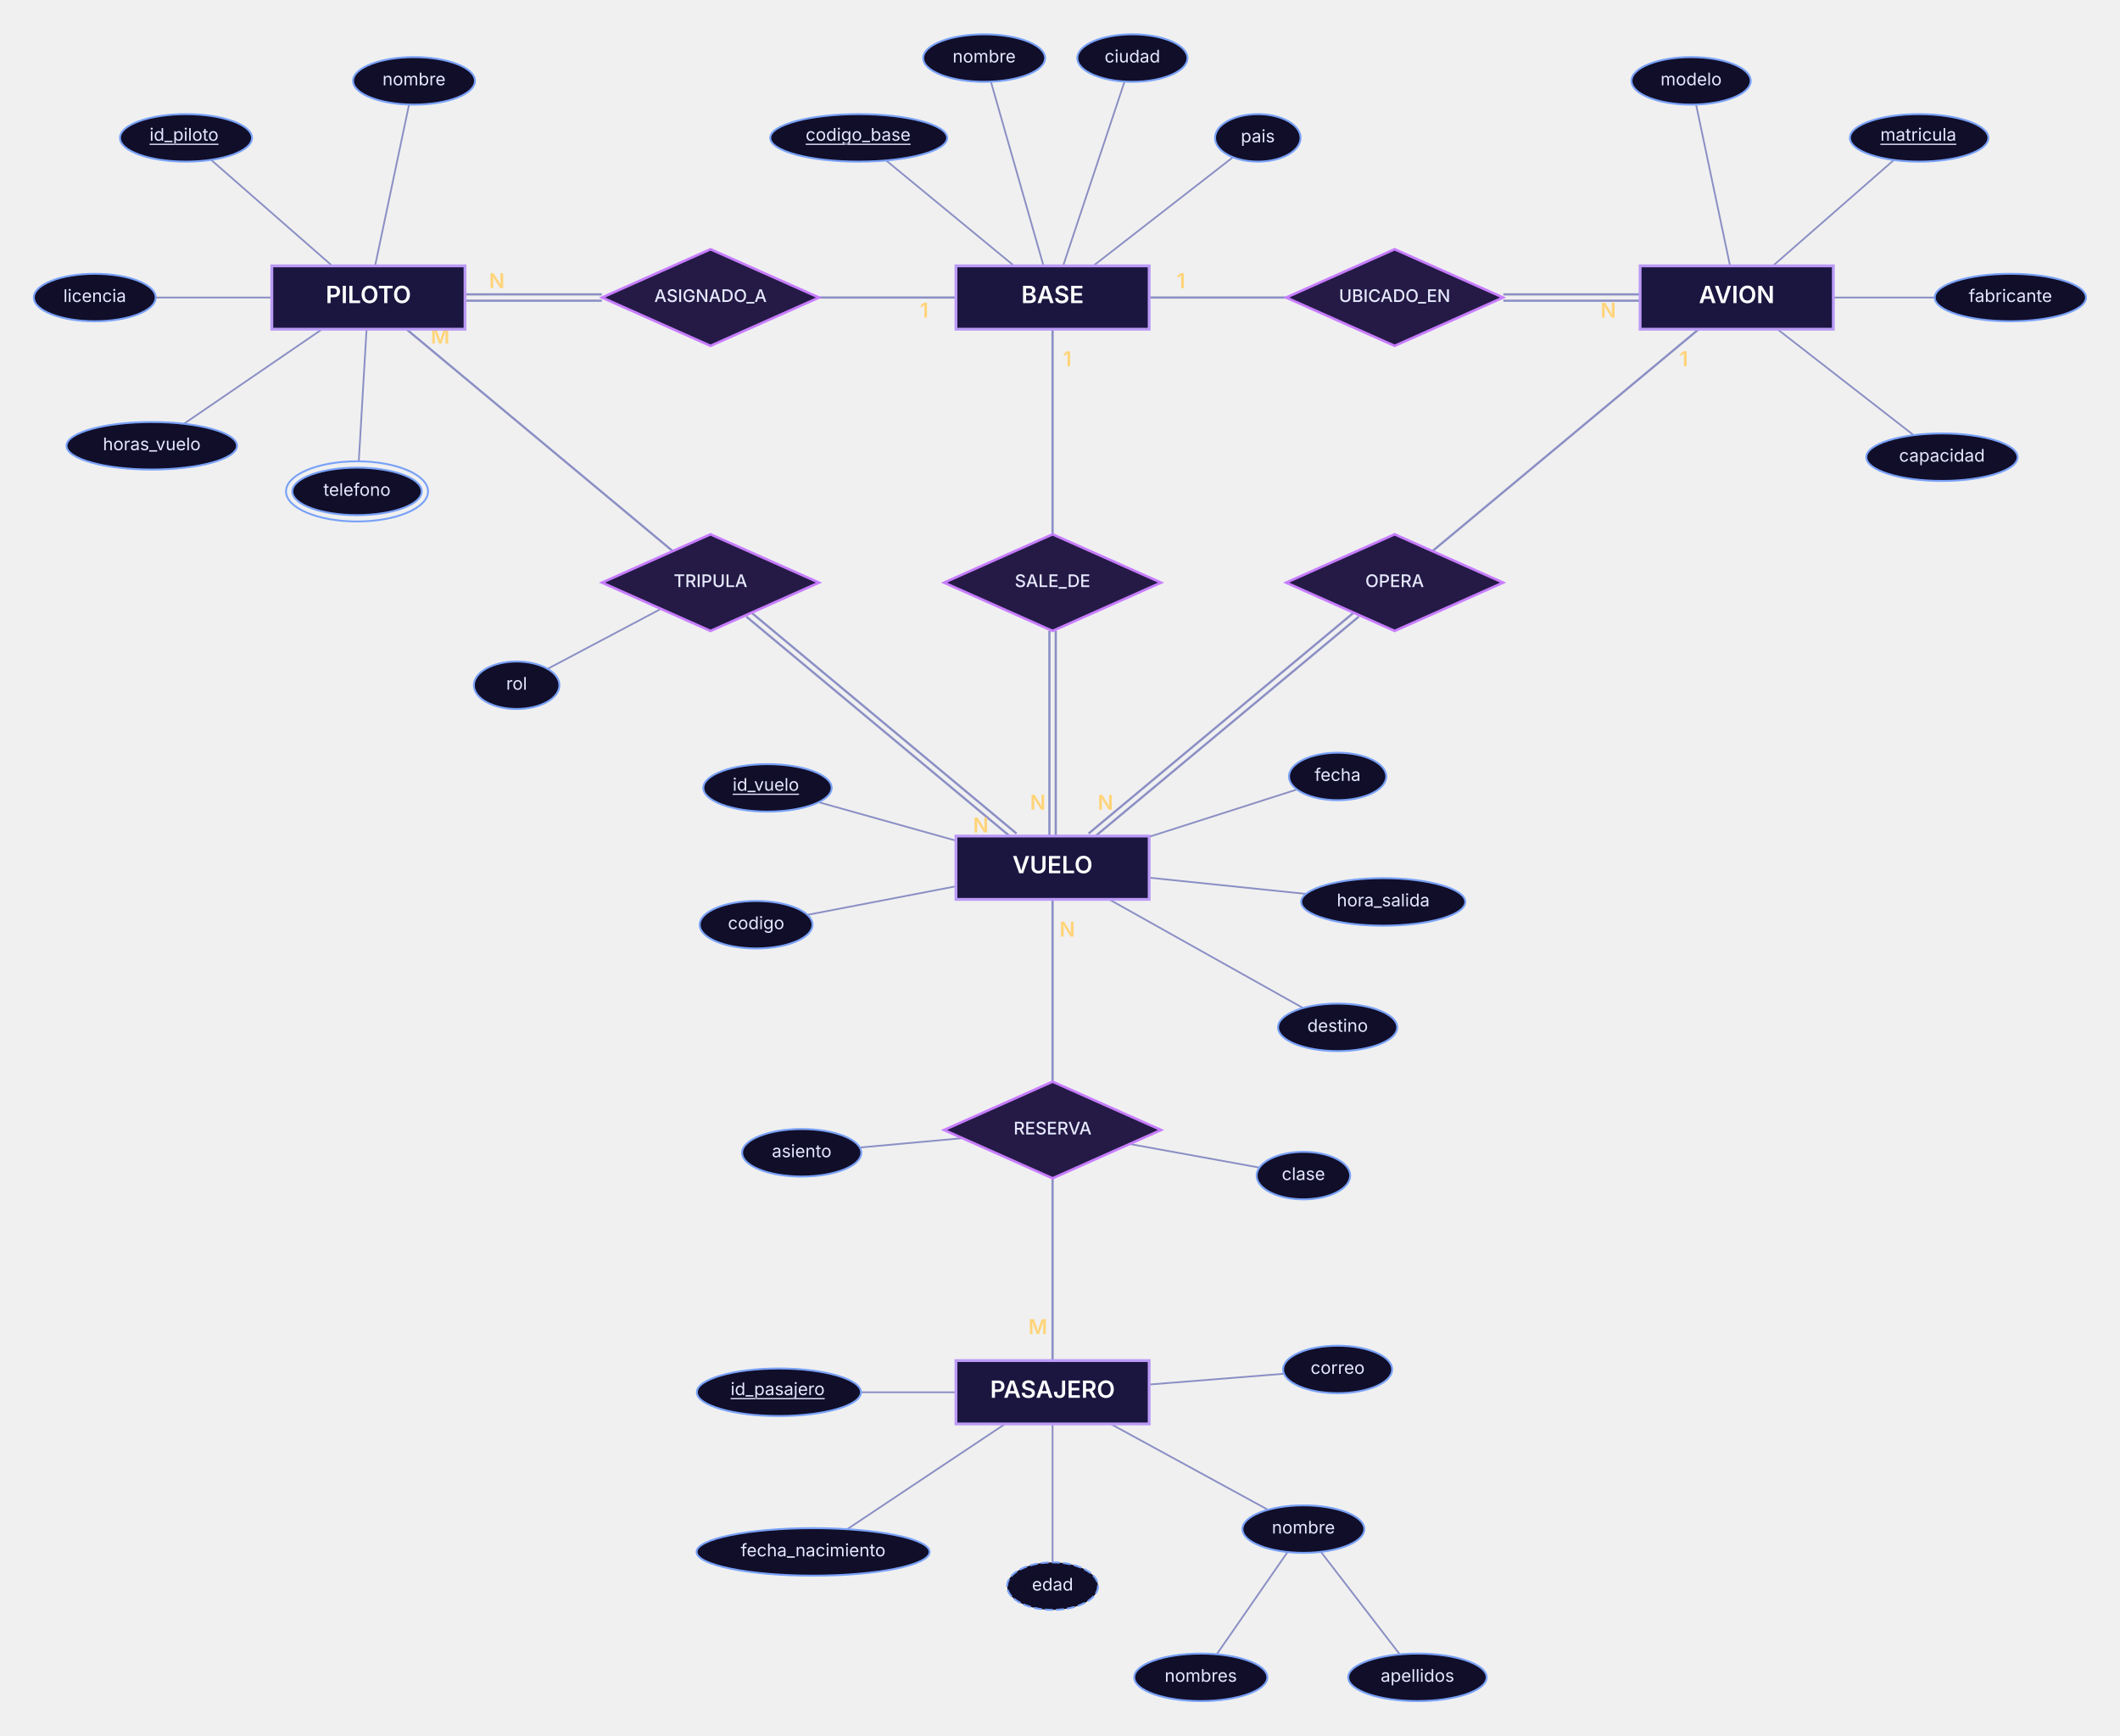
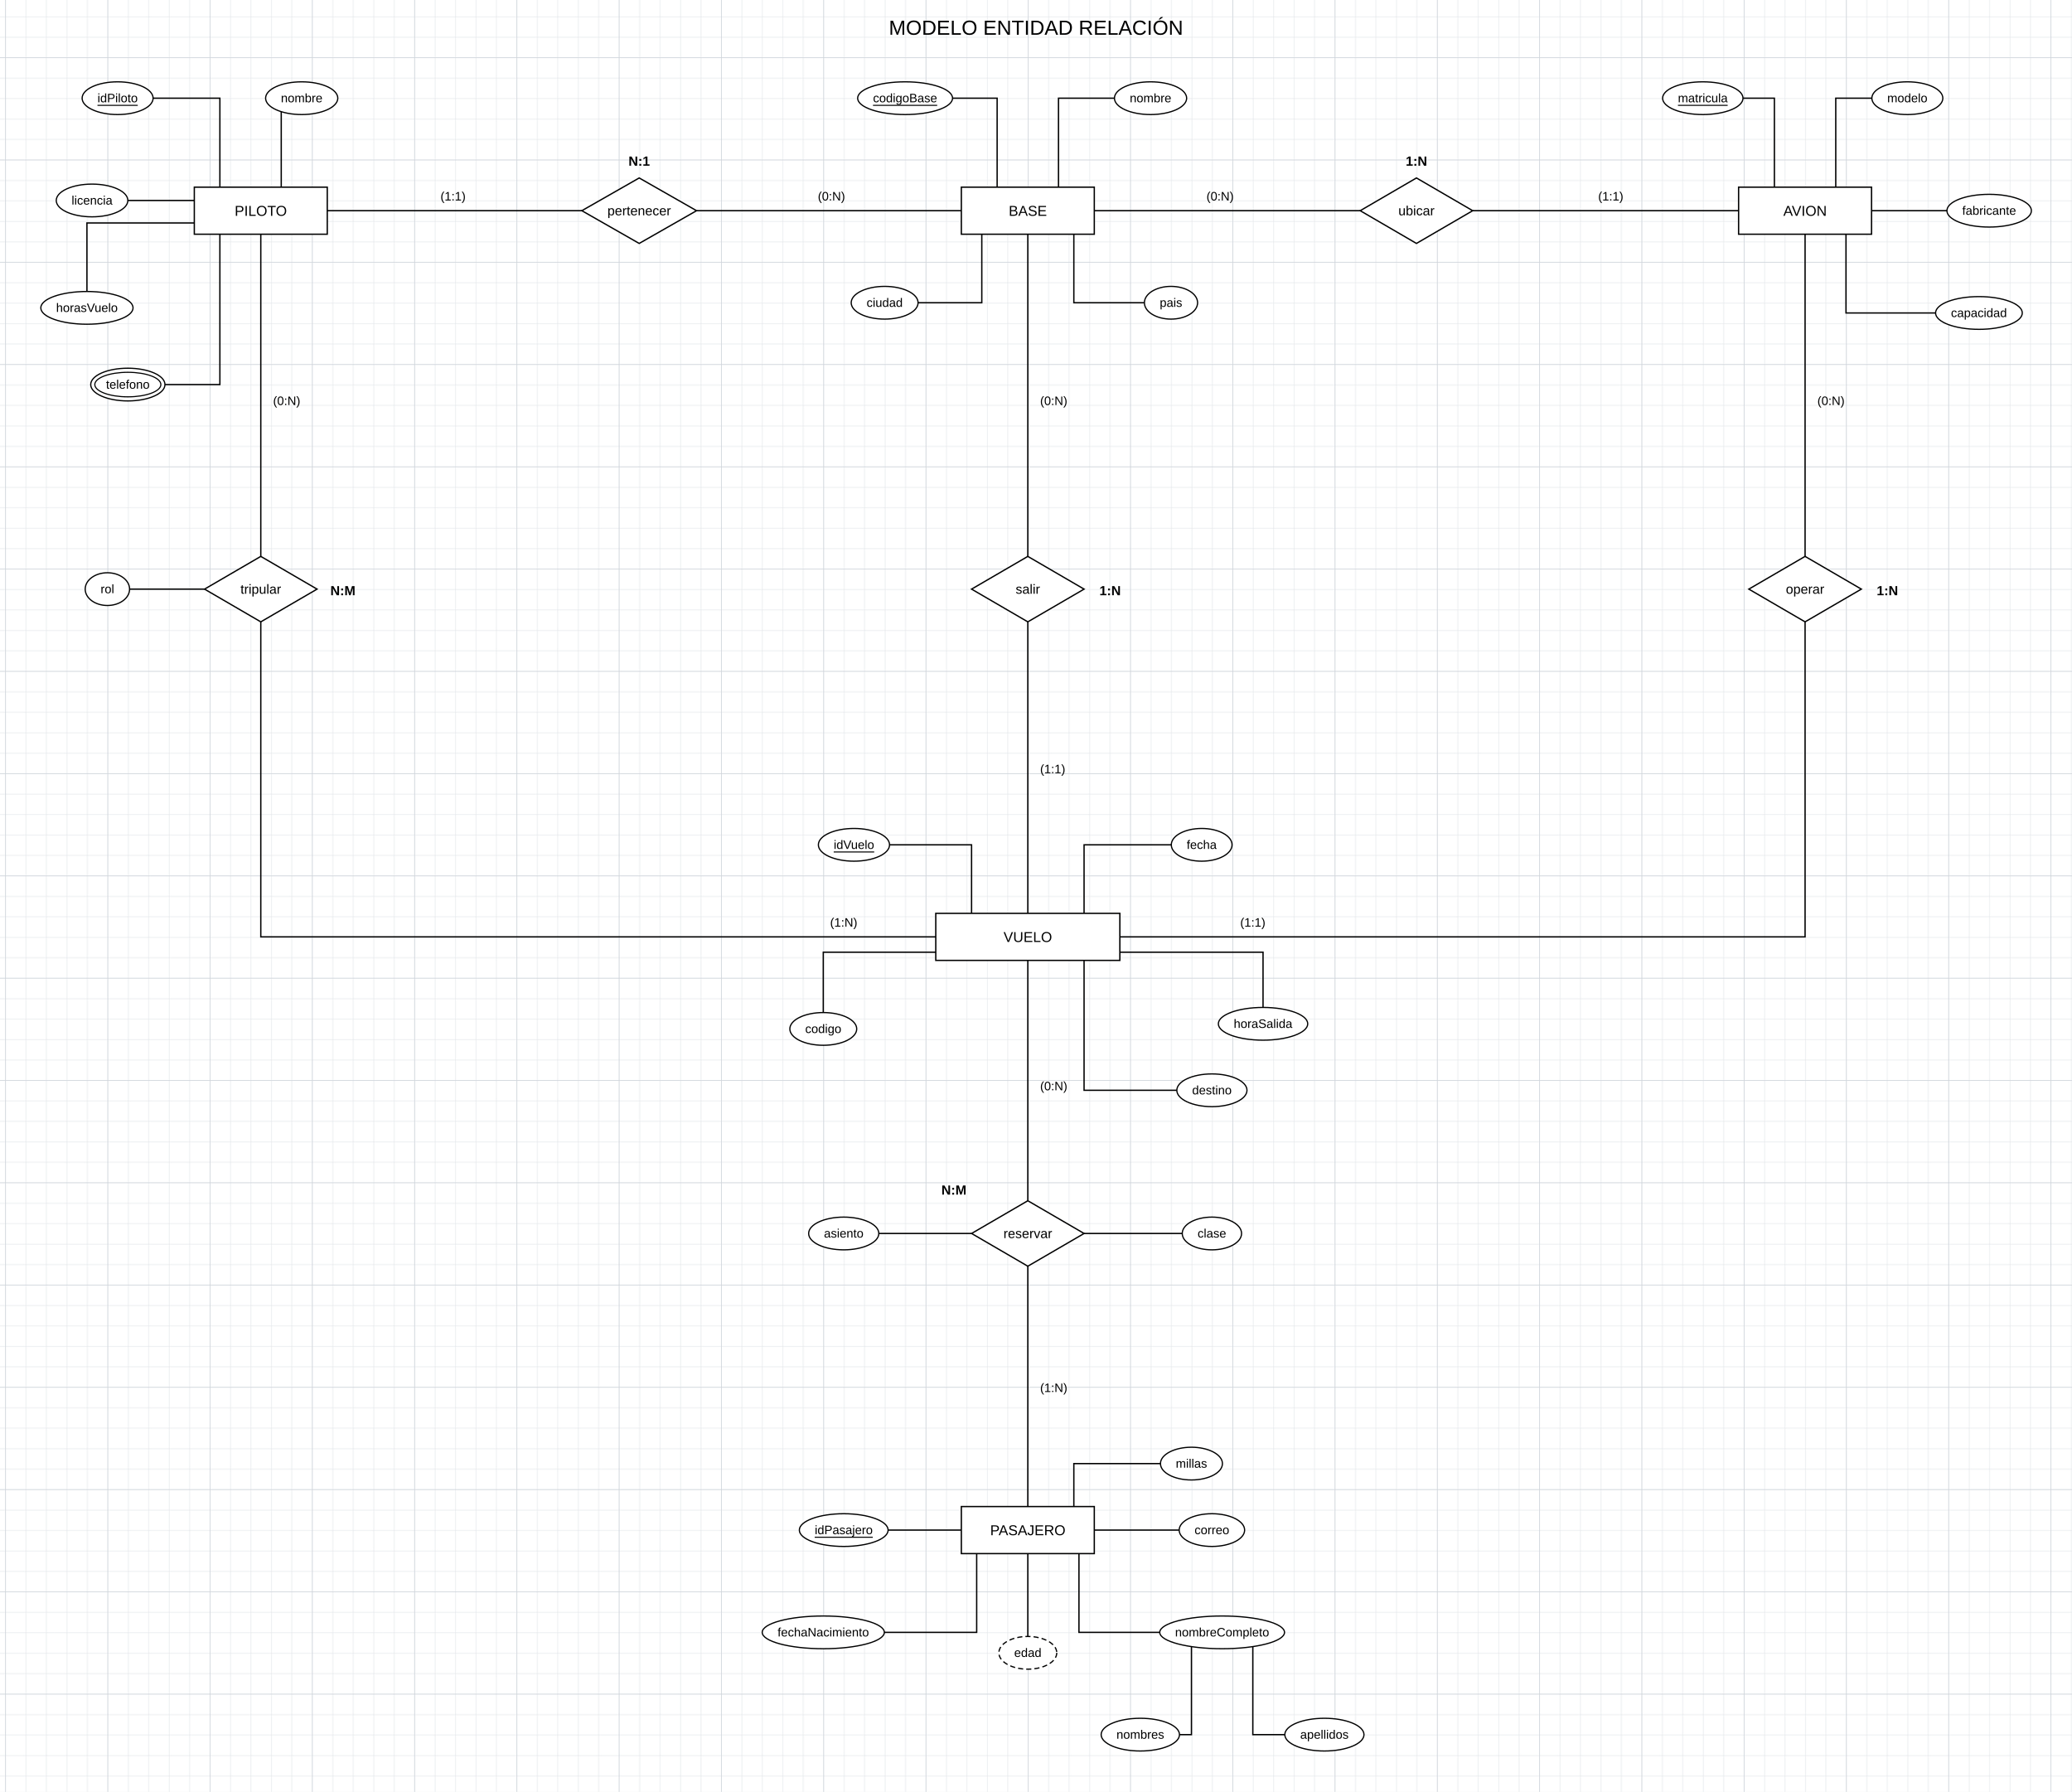
- <svg xmlns="http://www.w3.org/2000/svg" width="1339pt" height="1096pt" viewBox="0.00 0.00 1338.66 1095.60">
-   <g id="graph0" class="graph" transform="scale(1 1) rotate(0) translate(21.6 1074)">
-     <g id="edge13" class="edge">
-       <path fill="none" stroke="#8b8fc4" stroke-width="1.1" d="M618.56,-906.36C594.7,-926.01 559.02,-955.39 537.96,-972.73" />
-     </g>
-     <g id="edge14" class="edge">
-       <path fill="none" stroke="#8b8fc4" stroke-width="1.1" d="M637.3,-906.28C628.53,-936.96 611.99,-994.85 604.16,-1022.27" />
-     </g>
-     <g id="edge15" class="edge">
-       <path fill="none" stroke="#8b8fc4" stroke-width="1.1" d="M649.73,-906.28C659.96,-936.96 679.25,-994.85 688.39,-1022.27" />
-     </g>
-     <g id="edge16" class="edge">
-       <path fill="none" stroke="#8b8fc4" stroke-width="1.1" d="M668.95,-906.36C695.1,-926.69 734.66,-957.46 756.58,-974.51" />
-     </g>
-     <g id="edge17" class="edge">
-       <path fill="none" stroke="#8b8fc4" stroke-width="1.1" d="M188,-906.36C165.41,-926.12 131.57,-955.73 111.8,-973.03" />
-     </g>
-     <g id="edge18" class="edge">
-       <path fill="none" stroke="#8b8fc4" stroke-width="1.1" d="M215.29,-906.39C221.11,-934.03 231.43,-983.07 236.64,-1007.81" />
-     </g>
-     <g id="edge19" class="edge">
-       <path fill="none" stroke="#8b8fc4" stroke-width="1.1" d="M149.63,-886.2C125.28,-886.2 98.03,-886.2 76.58,-886.2" />
-     </g>
-     <g id="edge20" class="edge">
-       <path fill="none" stroke="#8b8fc4" stroke-width="1.1" d="M181.69,-866.12C155.47,-848.18 117.73,-822.36 94.66,-806.57" />
-     </g>
-     <g id="edge21" class="edge">
-       <path fill="none" stroke="#8b8fc4" stroke-width="1.1" d="M209.85,-865.99C208.49,-842.9 206.28,-805.41 204.96,-782.83" />
-     </g>
-     <g id="edge22" class="edge">
-       <path fill="none" stroke="#8b8fc4" stroke-width="1.1" d="M1098.07,-906.36C1120.66,-926.12 1154.5,-955.73 1174.28,-973.03" />
-     </g>
-     <g id="edge23" class="edge">
-       <path fill="none" stroke="#8b8fc4" stroke-width="1.1" d="M1070.79,-906.39C1064.97,-934.03 1054.64,-983.07 1049.43,-1007.81" />
-     </g>
-     <g id="edge24" class="edge">
-       <path fill="none" stroke="#8b8fc4" stroke-width="1.1" d="M1136.45,-886.2C1157.4,-886.2 1180.5,-886.2 1200.2,-886.2" />
-     </g>
-     <g id="edge25" class="edge">
-       <path fill="none" stroke="#8b8fc4" stroke-width="1.1" d="M1100.95,-866.04C1126.36,-846.28 1164.43,-816.67 1186.68,-799.37" />
-     </g>
-     <g id="edge26" class="edge">
-       <path fill="none" stroke="#8b8fc4" stroke-width="1.1" d="M581.85,-543.33C552.8,-551.47 519.28,-560.85 495.26,-567.58" />
-     </g>
-     <g id="edge27" class="edge">
-       <path fill="none" stroke="#8b8fc4" stroke-width="1.1" d="M582,-514.46C550.84,-508.47 514.19,-501.42 488.44,-496.47" />
-     </g>
-     <g id="edge28" class="edge">
-       <path fill="none" stroke="#8b8fc4" stroke-width="1.1" d="M704.23,-545.78C735.82,-555.89 772.71,-567.7 796.9,-575.44" />
-     </g>
-     <g id="edge29" class="edge">
-       <path fill="none" stroke="#8b8fc4" stroke-width="1.1" d="M704.27,-519.87C735.68,-516.62 773.41,-512.71 802.86,-509.67" />
-     </g>
-     <g id="edge30" class="edge">
-       <path fill="none" stroke="#8b8fc4" stroke-width="1.1" d="M679.03,-506.04C715.45,-485.65 770.6,-454.77 800.99,-437.74" />
-     </g>
-     <g id="edge34" class="edge">
-       <path fill="none" stroke="#8b8fc4" stroke-width="1.1" d="M581.63,-195C562.13,-195 540.77,-195 522.02,-195" />
-     </g>
-     <g id="edge35" class="edge">
-       <path fill="none" stroke="#8b8fc4" stroke-width="1.1" d="M704.23,-199.9C732.66,-202.17 765.39,-204.79 789.28,-206.7" />
-     </g>
-     <g id="edge36" class="edge">
-       <path fill="none" stroke="#8b8fc4" stroke-width="1.1" d="M612.8,-174.84C583.5,-155.31 539.77,-126.16 513.7,-108.77" />
-     </g>
-     <g id="edge37" class="edge">
-       <path fill="none" stroke="#8b8fc4" stroke-width="1.1" d="M643.04,-174.79C643.04,-150.34 643.04,-109.75 643.04,-87.81" />
-     </g>
-     <g id="edge38" class="edge">
-       <path fill="none" stroke="#8b8fc4" stroke-width="1.1" d="M679.78,-174.96C710.48,-158.21 753.28,-134.87 779.08,-120.8" />
-     </g>
-     <g id="edge2" class="edge">
-       <path fill="none" stroke="#8b8fc4" stroke-width="1.4" d="M495.68,-886.2C523.35,-886.2 555.01,-886.2 581.88,-886.2" />
-       <text text-anchor="middle" x="561.94" y="-873.5" font-family="Inter, Segoe UI, sans-serif" font-weight="600" font-size="13.00" fill="#ffd479">1</text>
-     </g>
-     <g id="edge1" class="edge">
-       <path fill="none" stroke="#8b8fc4" stroke-width="1.4" d="M358.4,-888.2C330.73,-888.2 299.06,-888.2 272.19,-888.2" />
-       <path fill="none" stroke="transparent" stroke-width="1.4" d="M358.4,-886.2C330.73,-886.2 299.06,-886.2 272.19,-886.2" />
-       <path fill="none" stroke="#8b8fc4" stroke-width="1.4" d="M358.4,-884.2C330.73,-884.2 299.06,-884.2 272.19,-884.2" />
-       <text text-anchor="middle" x="292.13" y="-892.1" font-family="Inter, Segoe UI, sans-serif" font-weight="600" font-size="13.00" fill="#ffd479">N</text>
-     </g>
-     <g id="edge4" class="edge">
-       <path fill="none" stroke="#8b8fc4" stroke-width="1.4" d="M790.4,-886.2C762.73,-886.2 731.06,-886.2 704.19,-886.2" />
-       <text text-anchor="middle" x="724.13" y="-892.1" font-family="Inter, Segoe UI, sans-serif" font-weight="600" font-size="13.00" fill="#ffd479">1</text>
-     </g>
-     <g id="edge3" class="edge">
-       <path fill="none" stroke="#8b8fc4" stroke-width="1.4" d="M927.68,-884.2C955.35,-884.2 987.01,-884.2 1013.88,-884.2" />
-       <path fill="none" stroke="transparent" stroke-width="1.4" d="M927.68,-886.2C955.35,-886.2 987.01,-886.2 1013.88,-886.2" />
-       <path fill="none" stroke="#8b8fc4" stroke-width="1.4" d="M927.68,-888.2C955.35,-888.2 987.01,-888.2 1013.88,-888.2" />
-       <text text-anchor="middle" x="993.94" y="-873.5" font-family="Inter, Segoe UI, sans-serif" font-weight="600" font-size="13.00" fill="#ffd479">N</text>
-     </g>
-     <g id="edge6" class="edge">
-       <path fill="none" stroke="#8b8fc4" stroke-width="1.4" d="M643.04,-736.73C643.04,-773.65 643.04,-834.71 643.04,-866.14" />
-       <text text-anchor="middle" x="652.33" y="-842.8" font-family="Inter, Segoe UI, sans-serif" font-weight="600" font-size="13.00" fill="#ffd479">1</text>
-     </g>
-     <g id="edge5" class="edge">
-       <path fill="none" stroke="#8b8fc4" stroke-width="1.4" d="M641.04,-675.67C641.04,-638.75 641.04,-577.69 641.04,-546.26" />
-       <path fill="none" stroke="transparent" stroke-width="1.4" d="M643.04,-675.67C643.04,-638.75 643.04,-577.69 643.04,-546.26" />
-       <path fill="none" stroke="#8b8fc4" stroke-width="1.4" d="M645.04,-675.67C645.04,-638.75 645.04,-577.69 645.04,-546.26" />
-       <text text-anchor="middle" x="633.74" y="-562.8" font-family="Inter, Segoe UI, sans-serif" font-weight="600" font-size="13.00" fill="#ffd479">N</text>
-     </g>
-     <g id="edge9" class="edge">
-       <path fill="none" stroke="#8b8fc4" stroke-width="1.4" d="M403.1,-726.15C361.58,-760.75 276.68,-831.5 235.09,-866.16" />
-       <text text-anchor="middle" x="256.35" y="-857.14" font-family="Inter, Segoe UI, sans-serif" font-weight="600" font-size="13.00" fill="#ffd479">M</text>
-     </g>
-     <g id="edge10" class="edge">
-       <path fill="none" stroke="#8b8fc4" stroke-width="1.4" d="M449.7,-684.71C491.22,-650.11 576.11,-579.37 617.71,-544.7" />
-       <path fill="none" stroke="transparent" stroke-width="1.4" d="M450.98,-686.25C492.5,-651.65 577.39,-580.9 618.99,-546.24" />
-       <path fill="none" stroke="#8b8fc4" stroke-width="1.4" d="M452.26,-687.79C493.78,-653.19 578.67,-582.44 620.27,-547.78" />
-       <text text-anchor="middle" x="597.72" y="-548.46" font-family="Inter, Segoe UI, sans-serif" font-weight="600" font-size="13.00" fill="#ffd479">N</text>
-     </g>
-     <g id="edge31" class="edge">
-       <path fill="none" stroke="#8b8fc4" stroke-width="1.1" d="M395.52,-689.51C372.99,-677.59 343.39,-661.92 324.19,-651.75" />
-     </g>
-     <g id="edge8" class="edge">
-       <path fill="none" stroke="#8b8fc4" stroke-width="1.4" d="M882.98,-726.15C924.5,-760.75 1009.39,-831.5 1050.99,-866.16" />
-       <text text-anchor="middle" x="1041.62" y="-842.85" font-family="Inter, Segoe UI, sans-serif" font-weight="600" font-size="13.00" fill="#ffd479">1</text>
-     </g>
-     <g id="edge7" class="edge">
-       <path fill="none" stroke="#8b8fc4" stroke-width="1.4" d="M833.82,-687.79C792.3,-653.19 707.4,-582.44 665.8,-547.78" />
-       <path fill="none" stroke="transparent" stroke-width="1.4" d="M835.1,-686.25C793.58,-651.65 708.68,-580.9 667.09,-546.24" />
-       <path fill="none" stroke="#8b8fc4" stroke-width="1.4" d="M836.38,-684.71C794.86,-650.11 709.96,-579.37 668.37,-544.7" />
-       <text text-anchor="middle" x="676.45" y="-562.75" font-family="Inter, Segoe UI, sans-serif" font-weight="600" font-size="13.00" fill="#ffd479">N</text>
-     </g>
-     <g id="edge12" class="edge">
-       <path fill="none" stroke="#8b8fc4" stroke-width="1.4" d="M643.04,-391.36C643.04,-424.85 643.04,-477.43 643.04,-506.03" />
-       <text text-anchor="middle" x="652.33" y="-482.69" font-family="Inter, Segoe UI, sans-serif" font-weight="600" font-size="13.00" fill="#ffd479">N</text>
-     </g>
-     <g id="edge11" class="edge">
-       <path fill="none" stroke="#8b8fc4" stroke-width="1.4" d="M643.04,-329.84C643.04,-296.35 643.04,-243.77 643.04,-215.17" />
-       <text text-anchor="middle" x="633.74" y="-231.71" font-family="Inter, Segoe UI, sans-serif" font-weight="600" font-size="13.00" fill="#ffd479">M</text>
-     </g>
-     <g id="edge32" class="edge">
-       <path fill="none" stroke="#8b8fc4" stroke-width="1.1" d="M585.85,-355.4C564.41,-353.45 540.62,-351.29 521.5,-349.55" />
-     </g>
-     <g id="edge33" class="edge">
-       <path fill="none" stroke="#8b8fc4" stroke-width="1.1" d="M691.85,-351.72C718.58,-346.86 750.74,-341.02 773.29,-336.92" />
-     </g>
-     <g id="edge39" class="edge">
-       <path fill="none" stroke="#8b8fc4" stroke-width="1.1" d="M791.31,-93.97C779.21,-76.49 759.07,-47.4 746.9,-29.83" />
-     </g>
-     <g id="edge40" class="edge">
-       <path fill="none" stroke="#8b8fc4" stroke-width="1.1" d="M812.69,-93.97C826.21,-76.39 848.77,-47.06 862.27,-29.52" />
-     </g>
-     <g id="node1" class="node">
-       <polygon fill="#1b1640" stroke="#bb9af7" stroke-width="1.8" points="704.04,-906.2 582.04,-906.2 582.04,-866.2 704.04,-866.2 704.04,-906.2" />
-       <text text-anchor="middle" x="643.04" y="-882.7" font-family="Inter, Segoe UI, sans-serif" font-weight="600" font-size="15.00" fill="white">BASE</text>
-     </g>
-     <g id="node2" class="node">
-       <polygon fill="#1b1640" stroke="#bb9af7" stroke-width="1.8" points="272.04,-906.2 150.04,-906.2 150.04,-866.2 272.04,-866.2 272.04,-906.2" />
-       <text text-anchor="middle" x="211.04" y="-882.7" font-family="Inter, Segoe UI, sans-serif" font-weight="600" font-size="15.00" fill="white">PILOTO</text>
-     </g>
-     <g id="node3" class="node">
-       <polygon fill="#1b1640" stroke="#bb9af7" stroke-width="1.8" points="1136.04,-906.2 1014.04,-906.2 1014.04,-866.2 1136.04,-866.2 1136.04,-906.2" />
-       <text text-anchor="middle" x="1075.04" y="-882.7" font-family="Inter, Segoe UI, sans-serif" font-weight="600" font-size="15.00" fill="white">AVION</text>
-     </g>
-     <g id="node4" class="node">
-       <polygon fill="#1b1640" stroke="#bb9af7" stroke-width="1.8" points="704.04,-546.2 582.04,-546.2 582.04,-506.2 704.04,-506.2 704.04,-546.2" />
-       <text text-anchor="middle" x="643.04" y="-522.7" font-family="Inter, Segoe UI, sans-serif" font-weight="600" font-size="15.00" fill="white">VUELO</text>
-     </g>
-     <g id="node5" class="node">
-       <polygon fill="#1b1640" stroke="#bb9af7" stroke-width="1.8" points="704.04,-215 582.04,-215 582.04,-175 704.04,-175 704.04,-215" />
-       <text text-anchor="middle" x="643.04" y="-191.5" font-family="Inter, Segoe UI, sans-serif" font-weight="600" font-size="15.00" fill="white">PASAJERO</text>
-     </g>
-     <g id="node6" class="node">
-       <polygon fill="#241a45" stroke="#c77dff" stroke-width="1.6" points="427.04,-916.7 358.54,-886.2 427.04,-855.7 495.54,-886.2 427.04,-916.7" />
-       <text text-anchor="middle" x="427.04" y="-883.4" font-family="Inter, Segoe UI, sans-serif" font-weight="500" font-size="11.00" fill="#e6e9ff">ASIGNADO_A</text>
-     </g>
-     <g id="node7" class="node">
-       <polygon fill="#241a45" stroke="#c77dff" stroke-width="1.6" points="859.04,-916.7 790.54,-886.2 859.04,-855.7 927.54,-886.2 859.04,-916.7" />
-       <text text-anchor="middle" x="859.04" y="-883.4" font-family="Inter, Segoe UI, sans-serif" font-weight="500" font-size="11.00" fill="#e6e9ff">UBICADO_EN</text>
-     </g>
-     <g id="node8" class="node">
-       <polygon fill="#241a45" stroke="#c77dff" stroke-width="1.6" points="643.04,-736.7 574.54,-706.2 643.04,-675.7 711.54,-706.2 643.04,-736.7" />
-       <text text-anchor="middle" x="643.04" y="-703.4" font-family="Inter, Segoe UI, sans-serif" font-weight="500" font-size="11.00" fill="#e6e9ff">SALE_DE</text>
-     </g>
-     <g id="node9" class="node">
-       <polygon fill="#241a45" stroke="#c77dff" stroke-width="1.6" points="427.04,-736.7 358.54,-706.2 427.04,-675.7 495.54,-706.2 427.04,-736.7" />
-       <text text-anchor="middle" x="427.04" y="-703.4" font-family="Inter, Segoe UI, sans-serif" font-weight="500" font-size="11.00" fill="#e6e9ff">TRIPULA</text>
-     </g>
-     <g id="node10" class="node">
-       <polygon fill="#241a45" stroke="#c77dff" stroke-width="1.6" points="859.04,-736.7 790.54,-706.2 859.04,-675.7 927.54,-706.2 859.04,-736.7" />
-       <text text-anchor="middle" x="859.04" y="-703.4" font-family="Inter, Segoe UI, sans-serif" font-weight="500" font-size="11.00" fill="#e6e9ff">OPERA</text>
-     </g>
-     <g id="node11" class="node">
-       <polygon fill="#241a45" stroke="#c77dff" stroke-width="1.6" points="643.04,-391.1 574.54,-360.6 643.04,-330.1 711.54,-360.6 643.04,-391.1" />
-       <text text-anchor="middle" x="643.04" y="-357.8" font-family="Inter, Segoe UI, sans-serif" font-weight="500" font-size="11.00" fill="#e6e9ff">RESERVA</text>
-     </g>
-     <g id="node12" class="node">
-       <ellipse fill="#110e2a" stroke="#7aa2f7" stroke-width="1.2" cx="520.64" cy="-987" rx="55.86" ry="15" />
-       <text text-anchor="start" x="487.14" y="-985.2" font-family="Inter, Segoe UI, sans-serif" text-decoration="underline" font-size="11.00" fill="#e6e9ff">codigo_base</text>
-     </g>
-     <g id="node13" class="node">
-       <ellipse fill="#110e2a" stroke="#7aa2f7" stroke-width="1.2" cx="599.84" cy="-1037.4" rx="38.48" ry="15" />
-       <text text-anchor="middle" x="599.84" y="-1034.6" font-family="Inter, Segoe UI, sans-serif" font-size="11.00" fill="#e6e9ff">nombre</text>
-     </g>
-     <g id="node14" class="node">
-       <ellipse fill="#110e2a" stroke="#7aa2f7" stroke-width="1.2" cx="693.44" cy="-1037.4" rx="34.77" ry="15" />
-       <text text-anchor="middle" x="693.44" y="-1034.6" font-family="Inter, Segoe UI, sans-serif" font-size="11.00" fill="#e6e9ff">ciudad</text>
-     </g>
-     <g id="node15" class="node">
-       <ellipse fill="#110e2a" stroke="#7aa2f7" stroke-width="1.2" cx="772.64" cy="-987" rx="27" ry="15" />
-       <text text-anchor="middle" x="772.64" y="-984.2" font-family="Inter, Segoe UI, sans-serif" font-size="11.00" fill="#e6e9ff">pais</text>
-     </g>
-     <g id="node16" class="node">
-       <ellipse fill="#110e2a" stroke="#7aa2f7" stroke-width="1.2" cx="95.84" cy="-987" rx="41.68" ry="15" />
-       <text text-anchor="start" x="72.84" y="-985.2" font-family="Inter, Segoe UI, sans-serif" text-decoration="underline" font-size="11.00" fill="#e6e9ff">id_piloto</text>
-     </g>
-     <g id="node17" class="node">
-       <ellipse fill="#110e2a" stroke="#7aa2f7" stroke-width="1.2" cx="239.84" cy="-1023" rx="38.48" ry="15" />
-       <text text-anchor="middle" x="239.84" y="-1020.2" font-family="Inter, Segoe UI, sans-serif" font-size="11.00" fill="#e6e9ff">nombre</text>
-     </g>
-     <g id="node18" class="node">
-       <ellipse fill="#110e2a" stroke="#7aa2f7" stroke-width="1.2" cx="38.24" cy="-886.2" rx="38.47" ry="15" />
-       <text text-anchor="middle" x="38.24" y="-883.4" font-family="Inter, Segoe UI, sans-serif" font-size="11.00" fill="#e6e9ff">licencia</text>
-     </g>
-     <g id="node19" class="node">
-       <ellipse fill="#110e2a" stroke="#7aa2f7" stroke-width="1.2" cx="74.24" cy="-792.6" rx="53.83" ry="15" />
-       <text text-anchor="middle" x="74.24" y="-789.8" font-family="Inter, Segoe UI, sans-serif" font-size="11.00" fill="#e6e9ff">horas_vuelo</text>
-     </g>
-     <g id="node20" class="node">
-       <ellipse fill="#110e2a" stroke="#7aa2f7" stroke-width="1.2" cx="203.84" cy="-763.8" rx="40.85" ry="15" />
-       <ellipse fill="none" stroke="#7aa2f7" stroke-width="1.2" cx="203.84" cy="-763.8" rx="44.84" ry="19" />
-       <text text-anchor="middle" x="203.84" y="-761" font-family="Inter, Segoe UI, sans-serif" font-size="11.00" fill="#e6e9ff">telefono</text>
-     </g>
-     <g id="node21" class="node">
-       <ellipse fill="#110e2a" stroke="#7aa2f7" stroke-width="1.2" cx="1190.24" cy="-987" rx="43.71" ry="15" />
-       <text text-anchor="start" x="1165.74" y="-985.2" font-family="Inter, Segoe UI, sans-serif" text-decoration="underline" font-size="11.00" fill="#e6e9ff">matricula</text>
-     </g>
-     <g id="node22" class="node">
-       <ellipse fill="#110e2a" stroke="#7aa2f7" stroke-width="1.2" cx="1046.24" cy="-1023" rx="37.63" ry="15" />
-       <text text-anchor="middle" x="1046.24" y="-1020.2" font-family="Inter, Segoe UI, sans-serif" font-size="11.00" fill="#e6e9ff">modelo</text>
-     </g>
-     <g id="node23" class="node">
-       <ellipse fill="#110e2a" stroke="#7aa2f7" stroke-width="1.2" cx="1247.84" cy="-886.2" rx="47.76" ry="15" />
-       <text text-anchor="middle" x="1247.84" y="-883.4" font-family="Inter, Segoe UI, sans-serif" font-size="11.00" fill="#e6e9ff">fabricante</text>
-     </g>
-     <g id="node24" class="node">
-       <ellipse fill="#110e2a" stroke="#7aa2f7" stroke-width="1.2" cx="1204.64" cy="-785.4" rx="47.76" ry="15" />
-       <text text-anchor="middle" x="1204.64" y="-782.6" font-family="Inter, Segoe UI, sans-serif" font-size="11.00" fill="#e6e9ff">capacidad</text>
-     </g>
-     <g id="node25" class="node">
-       <ellipse fill="#110e2a" stroke="#7aa2f7" stroke-width="1.2" cx="463.04" cy="-576.6" rx="40.5" ry="15" />
-       <text text-anchor="start" x="441.04" y="-574.8" font-family="Inter, Segoe UI, sans-serif" text-decoration="underline" font-size="11.00" fill="#e6e9ff">id_vuelo</text>
-     </g>
-     <g id="node26" class="node">
-       <ellipse fill="#110e2a" stroke="#7aa2f7" stroke-width="1.2" cx="455.84" cy="-490.2" rx="35.61" ry="15" />
-       <text text-anchor="middle" x="455.84" y="-487.4" font-family="Inter, Segoe UI, sans-serif" font-size="11.00" fill="#e6e9ff">codigo</text>
-     </g>
-     <g id="node27" class="node">
-       <ellipse fill="#110e2a" stroke="#7aa2f7" stroke-width="1.2" cx="823.04" cy="-583.8" rx="30.72" ry="15" />
-       <text text-anchor="middle" x="823.04" y="-581" font-family="Inter, Segoe UI, sans-serif" font-size="11.00" fill="#e6e9ff">fecha</text>
-     </g>
-     <g id="node28" class="node">
-       <ellipse fill="#110e2a" stroke="#7aa2f7" stroke-width="1.2" cx="851.84" cy="-504.6" rx="51.81" ry="15" />
-       <text text-anchor="middle" x="851.84" y="-501.8" font-family="Inter, Segoe UI, sans-serif" font-size="11.00" fill="#e6e9ff">hora_salida</text>
-     </g>
-     <g id="node29" class="node">
-       <ellipse fill="#110e2a" stroke="#7aa2f7" stroke-width="1.2" cx="823.04" cy="-425.4" rx="37.63" ry="15" />
-       <text text-anchor="middle" x="823.04" y="-422.6" font-family="Inter, Segoe UI, sans-serif" font-size="11.00" fill="#e6e9ff">destino</text>
-     </g>
-     <g id="node30" class="node">
-       <ellipse fill="#110e2a" stroke="#7aa2f7" stroke-width="1.2" cx="304.64" cy="-641.4" rx="27" ry="15" />
-       <text text-anchor="middle" x="304.64" y="-638.6" font-family="Inter, Segoe UI, sans-serif" font-size="11.00" fill="#e6e9ff">rol</text>
-     </g>
-     <g id="node31" class="node">
-       <ellipse fill="#110e2a" stroke="#7aa2f7" stroke-width="1.2" cx="484.64" cy="-346.2" rx="37.63" ry="15" />
-       <text text-anchor="middle" x="484.64" y="-343.4" font-family="Inter, Segoe UI, sans-serif" font-size="11.00" fill="#e6e9ff">asiento</text>
-     </g>
-     <g id="node32" class="node">
-       <ellipse fill="#110e2a" stroke="#7aa2f7" stroke-width="1.2" cx="801.44" cy="-331.8" rx="29.53" ry="15" />
-       <text text-anchor="middle" x="801.44" y="-329" font-family="Inter, Segoe UI, sans-serif" font-size="11.00" fill="#e6e9ff">clase</text>
-     </g>
-     <g id="node33" class="node">
-       <ellipse fill="#110e2a" stroke="#7aa2f7" stroke-width="1.2" cx="470.24" cy="-195" rx="51.81" ry="15" />
-       <text text-anchor="start" x="439.74" y="-193.2" font-family="Inter, Segoe UI, sans-serif" text-decoration="underline" font-size="11.00" fill="#e6e9ff">id_pasajero</text>
-     </g>
-     <g id="node34" class="node">
-       <ellipse fill="#110e2a" stroke="#7aa2f7" stroke-width="1.2" cx="823.04" cy="-209.4" rx="34.42" ry="15" />
-       <text text-anchor="middle" x="823.04" y="-206.6" font-family="Inter, Segoe UI, sans-serif" font-size="11.00" fill="#e6e9ff">correo</text>
-     </g>
-     <g id="node35" class="node">
-       <ellipse fill="#110e2a" stroke="#7aa2f7" stroke-width="1.2" cx="491.84" cy="-94.2" rx="73.58" ry="15" />
-       <text text-anchor="middle" x="491.84" y="-91.4" font-family="Inter, Segoe UI, sans-serif" font-size="11.00" fill="#e6e9ff">fecha_nacimiento</text>
-     </g>
-     <g id="node36" class="node">
-       <ellipse fill="#110e2a" stroke="#7aa2f7" stroke-width="1.2" stroke-dasharray="5,2" cx="643.04" cy="-72.6" rx="28.69" ry="15" />
-       <text text-anchor="middle" x="643.04" y="-69.8" font-family="Inter, Segoe UI, sans-serif" font-size="11.00" fill="#e6e9ff">edad</text>
-     </g>
-     <g id="node37" class="node">
-       <ellipse fill="#110e2a" stroke="#7aa2f7" stroke-width="1.2" cx="801.44" cy="-108.6" rx="38.48" ry="15" />
-       <text text-anchor="middle" x="801.44" y="-105.8" font-family="Inter, Segoe UI, sans-serif" font-size="11.00" fill="#e6e9ff">nombre</text>
-     </g>
-     <g id="node38" class="node">
-       <ellipse fill="#110e2a" stroke="#7aa2f7" stroke-width="1.2" cx="736.64" cy="-15" rx="42.02" ry="15" />
-       <text text-anchor="middle" x="736.64" y="-12.2" font-family="Inter, Segoe UI, sans-serif" font-size="11.00" fill="#e6e9ff">nombres</text>
-     </g>
-     <g id="node39" class="node">
-       <ellipse fill="#110e2a" stroke="#7aa2f7" stroke-width="1.2" cx="873.44" cy="-15" rx="43.71" ry="15" />
-       <text text-anchor="middle" x="873.44" y="-12.2" font-family="Inter, Segoe UI, sans-serif" font-size="11.00" fill="#e6e9ff">apellidos</text>
-     </g>
-   </g>
+ <svg xmlns="http://www.w3.org/2000/svg" viewBox="-5 44 2026 1752" width="2026" height="1752" font-family="Arial, Helvetica, sans-serif" role="img">
+   <defs>
+     <pattern id="g1" width="20" height="20" patternUnits="userSpaceOnUse">
+       <path d="M 20 0 L 0 0 0 20" fill="none" stroke="#e3e6ea" stroke-width="1" />
+     </pattern>
+     <pattern id="g2" width="100" height="100" patternUnits="userSpaceOnUse">
+       <rect width="100" height="100" fill="url(#g1)" />
+       <path d="M 100 0 L 0 0 0 100" fill="none" stroke="#cfd4da" stroke-width="1.2" />
+     </pattern>
+   </defs>
+   <rect x="-5" y="44" width="2026" height="1752" fill="#ffffff" />
+   <rect x="-5" y="44" width="2026" height="1752" fill="url(#g2)" />
+   <text x="1008" y="78" text-anchor="middle" font-size="20" fill="#000">MODELO ENTIDAD RELACIÓN</text>
+   <polyline points="315.0,250.0 563.9,250.0" fill="none" stroke="#000" stroke-width="1.3" />
+   <polyline points="676.1,250.0 935.0,250.0" fill="none" stroke="#000" stroke-width="1.3" />
+   <polyline points="1065.0,250.0 1325.0,250.0" fill="none" stroke="#000" stroke-width="1.3" />
+   <polyline points="1435.0,250.0 1695.0,250.0" fill="none" stroke="#000" stroke-width="1.3" />
+   <polyline points="250.0,273.0 250.0,588.0" fill="none" stroke="#000" stroke-width="1.3" />
+   <polyline points="250.0,652.0 250.0,960.0 910.0,960.0" fill="none" stroke="#000" stroke-width="1.3" />
+   <polyline points="1000.0,273.0 1000.0,588.0" fill="none" stroke="#000" stroke-width="1.3" />
+   <polyline points="1000.0,652.0 1000.0,937.0" fill="none" stroke="#000" stroke-width="1.3" />
+   <polyline points="1760.0,273.0 1760.0,588.0" fill="none" stroke="#000" stroke-width="1.3" />
+   <polyline points="1760.0,652.0 1760.0,960.0 1090.0,960.0" fill="none" stroke="#000" stroke-width="1.3" />
+   <polyline points="1000.0,983.0 1000.0,1218.0" fill="none" stroke="#000" stroke-width="1.3" />
+   <polyline points="1000.0,1282.0 1000.0,1517.0" fill="none" stroke="#000" stroke-width="1.3" />
+   <polyline points="210.0,227.0 210.0,140.0 144.7,140.0" fill="none" stroke="#000" stroke-width="1.3" />
+   <polyline points="270.0,227.0 270.0,153.2" fill="none" stroke="#000" stroke-width="1.3" />
+   <polyline points="185.0,240.0 120.0,240.0" fill="none" stroke="#000" stroke-width="1.3" />
+   <polyline points="185.0,262.0 80.0,262.0 80.0,329.0" fill="none" stroke="#000" stroke-width="1.3" />
+   <polyline points="210.0,273.0 210.0,420.0 156.3,420.0" fill="none" stroke="#000" stroke-width="1.3" />
+   <polyline points="970.0,227.0 970.0,140.0 926.4,140.0" fill="none" stroke="#000" stroke-width="1.3" />
+   <polyline points="1030.0,227.0 1030.0,140.0 1084.7,140.0" fill="none" stroke="#000" stroke-width="1.3" />
+   <polyline points="955.0,273.0 955.0,340.0 892.7,340.0" fill="none" stroke="#000" stroke-width="1.3" />
+   <polyline points="1045.0,273.0 1045.0,340.0 1114.0,340.0" fill="none" stroke="#000" stroke-width="1.3" />
+   <polyline points="1730.0,227.0 1730.0,140.0 1699.3,140.0" fill="none" stroke="#000" stroke-width="1.3" />
+   <polyline points="1790.0,227.0 1790.0,140.0 1825.3,140.0" fill="none" stroke="#000" stroke-width="1.3" />
+   <polyline points="1825.0,250.0 1898.7,250.0" fill="none" stroke="#000" stroke-width="1.3" />
+   <polyline points="1800.0,273.0 1800.0,350.0 1887.6,350.0" fill="none" stroke="#000" stroke-width="1.3" />
+   <polyline points="945.0,937.0 945.0,870.0 864.8,870.0" fill="none" stroke="#000" stroke-width="1.3" />
+   <polyline points="1055.0,937.0 1055.0,870.0 1140.3,870.0" fill="none" stroke="#000" stroke-width="1.3" />
+   <polyline points="910.0,975.0 800.0,975.0 800.0,1034.0" fill="none" stroke="#000" stroke-width="1.3" />
+   <polyline points="1090.0,975.0 1230.0,975.0 1230.0,1029.0" fill="none" stroke="#000" stroke-width="1.3" />
+   <polyline points="1055.0,983.0 1055.0,1110.0 1145.7,1110.0" fill="none" stroke="#000" stroke-width="1.3" />
+   <polyline points="195.0,620.0 121.7,620.0" fill="none" stroke="#000" stroke-width="1.3" />
+   <polyline points="945.0,1250.0 854.3,1250.0" fill="none" stroke="#000" stroke-width="1.3" />
+   <polyline points="1055.0,1250.0 1151.0,1250.0" fill="none" stroke="#000" stroke-width="1.3" />
+   <polyline points="935.0,1540.0 863.4,1540.0" fill="none" stroke="#000" stroke-width="1.3" />
+   <polyline points="1065.0,1540.0 1148.0,1540.0" fill="none" stroke="#000" stroke-width="1.3" />
+   <polyline points="1045.0,1517.0 1045.0,1475.0 1129.7,1475.0" fill="none" stroke="#000" stroke-width="1.3" />
+   <polyline points="950.0,1563.0 950.0,1640.0 859.7,1640.0" fill="none" stroke="#000" stroke-width="1.3" />
+   <polyline points="1000.0,1563.0 1000.0,1644.0" fill="none" stroke="#000" stroke-width="1.3" />
+   <polyline points="1050.0,1563.0 1050.0,1640.0 1129.0,1640.0" fill="none" stroke="#000" stroke-width="1.3" />
+   <polyline points="1160.0,1653.9 1160.0,1740.0 1148.3,1740.0" fill="none" stroke="#000" stroke-width="1.3" />
+   <polyline points="1220.0,1653.9 1220.0,1740.0 1251.3,1740.0" fill="none" stroke="#000" stroke-width="1.3" />
+   <rect x="185.0" y="227.0" width="130.0" height="46.0" fill="#fff" stroke="#000" stroke-width="1.3" />
+   <text x="250.0" y="255.0" text-anchor="middle" font-size="14" fill="#000">PILOTO</text>
+   <rect x="935.0" y="227.0" width="130.0" height="46.0" fill="#fff" stroke="#000" stroke-width="1.3" />
+   <text x="1000.0" y="255.0" text-anchor="middle" font-size="14" fill="#000">BASE</text>
+   <rect x="1695.0" y="227.0" width="130.0" height="46.0" fill="#fff" stroke="#000" stroke-width="1.3" />
+   <text x="1760.0" y="255.0" text-anchor="middle" font-size="14" fill="#000">AVION</text>
+   <rect x="910.0" y="937.0" width="180.0" height="46.0" fill="#fff" stroke="#000" stroke-width="1.3" />
+   <text x="1000.0" y="965.0" text-anchor="middle" font-size="14" fill="#000">VUELO</text>
+   <rect x="935.0" y="1517.0" width="130.0" height="46.0" fill="#fff" stroke="#000" stroke-width="1.3" />
+   <text x="1000.0" y="1545.0" text-anchor="middle" font-size="14" fill="#000">PASAJERO</text>
+   <polygon points="620,218.0 676.086,250 620,282.0 563.914,250" fill="#fff" stroke="#000" stroke-width="1.3" />
+   <text x="620.0" y="254.5" text-anchor="middle" font-size="13" fill="#000">pertenecer</text>
+   <polygon points="1380,218.0 1435.0,250 1380,282.0 1325.0,250" fill="#fff" stroke="#000" stroke-width="1.3" />
+   <text x="1380.0" y="254.5" text-anchor="middle" font-size="13" fill="#000">ubicar</text>
+   <polygon points="250,588.0 305.0,620 250,652.0 195.0,620" fill="#fff" stroke="#000" stroke-width="1.3" />
+   <text x="250.0" y="624.5" text-anchor="middle" font-size="13" fill="#000">tripular</text>
+   <polygon points="1000,588.0 1055.0,620 1000,652.0 945.0,620" fill="#fff" stroke="#000" stroke-width="1.3" />
+   <text x="1000.0" y="624.5" text-anchor="middle" font-size="13" fill="#000">salir</text>
+   <polygon points="1760,588.0 1815.0,620 1760,652.0 1705.0,620" fill="#fff" stroke="#000" stroke-width="1.3" />
+   <text x="1760.0" y="624.5" text-anchor="middle" font-size="13" fill="#000">operar</text>
+   <polygon points="1000,1218.0 1055.0,1250 1000,1282.0 945.0,1250" fill="#fff" stroke="#000" stroke-width="1.3" />
+   <text x="1000.0" y="1254.5" text-anchor="middle" font-size="13" fill="#000">reservar</text>
+   <ellipse cx="110.0" cy="140.0" rx="34.7" ry="16.0" fill="#fff" stroke="#000" stroke-width="1.2" />
+   <text x="110.0" y="144.0" text-anchor="middle" font-size="12" fill="#000">idPiloto</text>
+   <line x1="90.3" y1="147.0" x2="129.7" y2="147.0" stroke="#000" stroke-width="1" />
+   <ellipse cx="290.0" cy="140.0" rx="35.3" ry="16.0" fill="#fff" stroke="#000" stroke-width="1.2" />
+   <text x="290.0" y="144.0" text-anchor="middle" font-size="12" fill="#000">nombre</text>
+   <ellipse cx="85.0" cy="240.0" rx="35.0" ry="16.0" fill="#fff" stroke="#000" stroke-width="1.2" />
+   <text x="85.0" y="244.0" text-anchor="middle" font-size="12" fill="#000">licencia</text>
+   <ellipse cx="80.0" cy="345.0" rx="45.1" ry="16.0" fill="#fff" stroke="#000" stroke-width="1.2" />
+   <text x="80.0" y="349.0" text-anchor="middle" font-size="12" fill="#000">horasVuelo</text>
+   <ellipse cx="120.0" cy="420.0" rx="36.3" ry="16.0" fill="#fff" stroke="#000" stroke-width="1.2" />
+   <ellipse cx="120.0" cy="420.0" rx="32.3" ry="12.0" fill="none" stroke="#000" stroke-width="1.1" />
+   <text x="120.0" y="424.0" text-anchor="middle" font-size="12" fill="#000">telefono</text>
+   <ellipse cx="880.0" cy="140.0" rx="46.4" ry="16.0" fill="#fff" stroke="#000" stroke-width="1.2" />
+   <text x="880.0" y="144.0" text-anchor="middle" font-size="12" fill="#000">codigoBase</text>
+   <line x1="848.6" y1="147.0" x2="911.4" y2="147.0" stroke="#000" stroke-width="1" />
+   <ellipse cx="1120.0" cy="140.0" rx="35.3" ry="16.0" fill="#fff" stroke="#000" stroke-width="1.2" />
+   <text x="1120.0" y="144.0" text-anchor="middle" font-size="12" fill="#000">nombre</text>
+   <ellipse cx="860.0" cy="340.0" rx="32.7" ry="16.0" fill="#fff" stroke="#000" stroke-width="1.2" />
+   <text x="860.0" y="344.0" text-anchor="middle" font-size="12" fill="#000">ciudad</text>
+   <ellipse cx="1140.0" cy="340.0" rx="26.0" ry="16.0" fill="#fff" stroke="#000" stroke-width="1.2" />
+   <text x="1140.0" y="344.0" text-anchor="middle" font-size="12" fill="#000">pais</text>
+   <ellipse cx="1660.0" cy="140.0" rx="39.3" ry="16.0" fill="#fff" stroke="#000" stroke-width="1.2" />
+   <text x="1660.0" y="144.0" text-anchor="middle" font-size="12" fill="#000">matricula</text>
+   <line x1="1635.7" y1="147.0" x2="1684.3" y2="147.0" stroke="#000" stroke-width="1" />
+   <ellipse cx="1860.0" cy="140.0" rx="34.7" ry="16.0" fill="#fff" stroke="#000" stroke-width="1.2" />
+   <text x="1860.0" y="144.0" text-anchor="middle" font-size="12" fill="#000">modelo</text>
+   <ellipse cx="1940.0" cy="250.0" rx="41.3" ry="16.0" fill="#fff" stroke="#000" stroke-width="1.2" />
+   <text x="1940.0" y="254.0" text-anchor="middle" font-size="12" fill="#000">fabricante</text>
+   <ellipse cx="1930.0" cy="350.0" rx="42.4" ry="16.0" fill="#fff" stroke="#000" stroke-width="1.2" />
+   <text x="1930.0" y="354.0" text-anchor="middle" font-size="12" fill="#000">capacidad</text>
+   <ellipse cx="830.0" cy="870.0" rx="34.8" ry="16.0" fill="#fff" stroke="#000" stroke-width="1.2" />
+   <text x="830.0" y="874.0" text-anchor="middle" font-size="12" fill="#000">idVuelo</text>
+   <line x1="810.2" y1="877.0" x2="849.8" y2="877.0" stroke="#000" stroke-width="1" />
+   <ellipse cx="1170.0" cy="870.0" rx="29.7" ry="16.0" fill="#fff" stroke="#000" stroke-width="1.2" />
+   <text x="1170.0" y="874.0" text-anchor="middle" font-size="12" fill="#000">fecha</text>
+   <ellipse cx="800.0" cy="1050.0" rx="32.7" ry="16.0" fill="#fff" stroke="#000" stroke-width="1.2" />
+   <text x="800.0" y="1054.0" text-anchor="middle" font-size="12" fill="#000">codigo</text>
+   <ellipse cx="1230.0" cy="1045.0" rx="43.7" ry="16.0" fill="#fff" stroke="#000" stroke-width="1.2" />
+   <text x="1230.0" y="1049.0" text-anchor="middle" font-size="12" fill="#000">horaSalida</text>
+   <ellipse cx="1180.0" cy="1110.0" rx="34.3" ry="16.0" fill="#fff" stroke="#000" stroke-width="1.2" />
+   <text x="1180.0" y="1114.0" text-anchor="middle" font-size="12" fill="#000">destino</text>
+   <ellipse cx="100.0" cy="620.0" rx="21.7" ry="16.0" fill="#fff" stroke="#000" stroke-width="1.2" />
+   <text x="100.0" y="624.0" text-anchor="middle" font-size="12" fill="#000">rol</text>
+   <ellipse cx="820.0" cy="1250.0" rx="34.3" ry="16.0" fill="#fff" stroke="#000" stroke-width="1.2" />
+   <text x="820.0" y="1254.0" text-anchor="middle" font-size="12" fill="#000">asiento</text>
+   <ellipse cx="1180.0" cy="1250.0" rx="29.0" ry="16.0" fill="#fff" stroke="#000" stroke-width="1.2" />
+   <text x="1180.0" y="1254.0" text-anchor="middle" font-size="12" fill="#000">clase</text>
+   <ellipse cx="820.0" cy="1540.0" rx="43.4" ry="16.0" fill="#fff" stroke="#000" stroke-width="1.2" />
+   <text x="820.0" y="1544.0" text-anchor="middle" font-size="12" fill="#000">idPasajero</text>
+   <line x1="791.6" y1="1547.0" x2="848.4" y2="1547.0" stroke="#000" stroke-width="1" />
+   <ellipse cx="1180.0" cy="1540.0" rx="32.0" ry="16.0" fill="#fff" stroke="#000" stroke-width="1.2" />
+   <text x="1180.0" y="1544.0" text-anchor="middle" font-size="12" fill="#000">correo</text>
+   <ellipse cx="1160.0" cy="1475.0" rx="30.3" ry="16.0" fill="#fff" stroke="#000" stroke-width="1.2" />
+   <text x="1160.0" y="1479.0" text-anchor="middle" font-size="12" fill="#000">millas</text>
+   <ellipse cx="800.0" cy="1640.0" rx="59.7" ry="16.0" fill="#fff" stroke="#000" stroke-width="1.2" />
+   <text x="800.0" y="1644.0" text-anchor="middle" font-size="12" fill="#000">fechaNacimiento</text>
+   <ellipse cx="1000.0" cy="1660.0" rx="28.3" ry="16.0" fill="#fff" stroke="#000" stroke-width="1.2" stroke-dasharray="5 3" />
+   <text x="1000.0" y="1664.0" text-anchor="middle" font-size="12" fill="#000">edad</text>
+   <ellipse cx="1190.0" cy="1640.0" rx="61.0" ry="16.0" fill="#fff" stroke="#000" stroke-width="1.2" />
+   <text x="1190.0" y="1644.0" text-anchor="middle" font-size="12" fill="#000">nombreCompleto</text>
+   <ellipse cx="1110.0" cy="1740.0" rx="38.3" ry="16.0" fill="#fff" stroke="#000" stroke-width="1.2" />
+   <text x="1110.0" y="1744.0" text-anchor="middle" font-size="12" fill="#000">nombres</text>
+   <ellipse cx="1290.0" cy="1740.0" rx="38.7" ry="16.0" fill="#fff" stroke="#000" stroke-width="1.2" />
+   <text x="1290.0" y="1744.0" text-anchor="middle" font-size="12" fill="#000">apellidos</text>
+   <text x="438.0" y="240.0" text-anchor="middle" font-size="12" fill="#000">(1:1)</text>
+   <text x="808.0" y="240.0" text-anchor="middle" font-size="12" fill="#000">(0:N)</text>
+   <text x="620.0" y="206.0" text-anchor="middle" font-size="13" font-weight="bold" fill="#000">N:1</text>
+   <text x="1188.0" y="240.0" text-anchor="middle" font-size="12" fill="#000">(0:N)</text>
+   <text x="1570.0" y="240.0" text-anchor="middle" font-size="12" fill="#000">(1:1)</text>
+   <text x="1380.0" y="206.0" text-anchor="middle" font-size="13" font-weight="bold" fill="#000">1:N</text>
+   <text x="262.0" y="440.0" text-anchor="start" font-size="12" fill="#000">(0:N)</text>
+   <text x="820.0" y="950.0" text-anchor="middle" font-size="12" fill="#000">(1:N)</text>
+   <text x="318.0" y="626.0" text-anchor="start" font-size="13" font-weight="bold" fill="#000">N:M</text>
+   <text x="1012.0" y="440.0" text-anchor="start" font-size="12" fill="#000">(0:N)</text>
+   <text x="1012.0" y="800.0" text-anchor="start" font-size="12" fill="#000">(1:1)</text>
+   <text x="1070.0" y="626.0" text-anchor="start" font-size="13" font-weight="bold" fill="#000">1:N</text>
+   <text x="1772.0" y="440.0" text-anchor="start" font-size="12" fill="#000">(0:N)</text>
+   <text x="1220.0" y="950.0" text-anchor="middle" font-size="12" fill="#000">(1:1)</text>
+   <text x="1830.0" y="626.0" text-anchor="start" font-size="13" font-weight="bold" fill="#000">1:N</text>
+   <text x="1012.0" y="1110.0" text-anchor="start" font-size="12" fill="#000">(0:N)</text>
+   <text x="1012.0" y="1405.0" text-anchor="start" font-size="12" fill="#000">(1:N)</text>
+   <text x="940.0" y="1212.0" text-anchor="end" font-size="13" font-weight="bold" fill="#000">N:M</text>
</svg>
